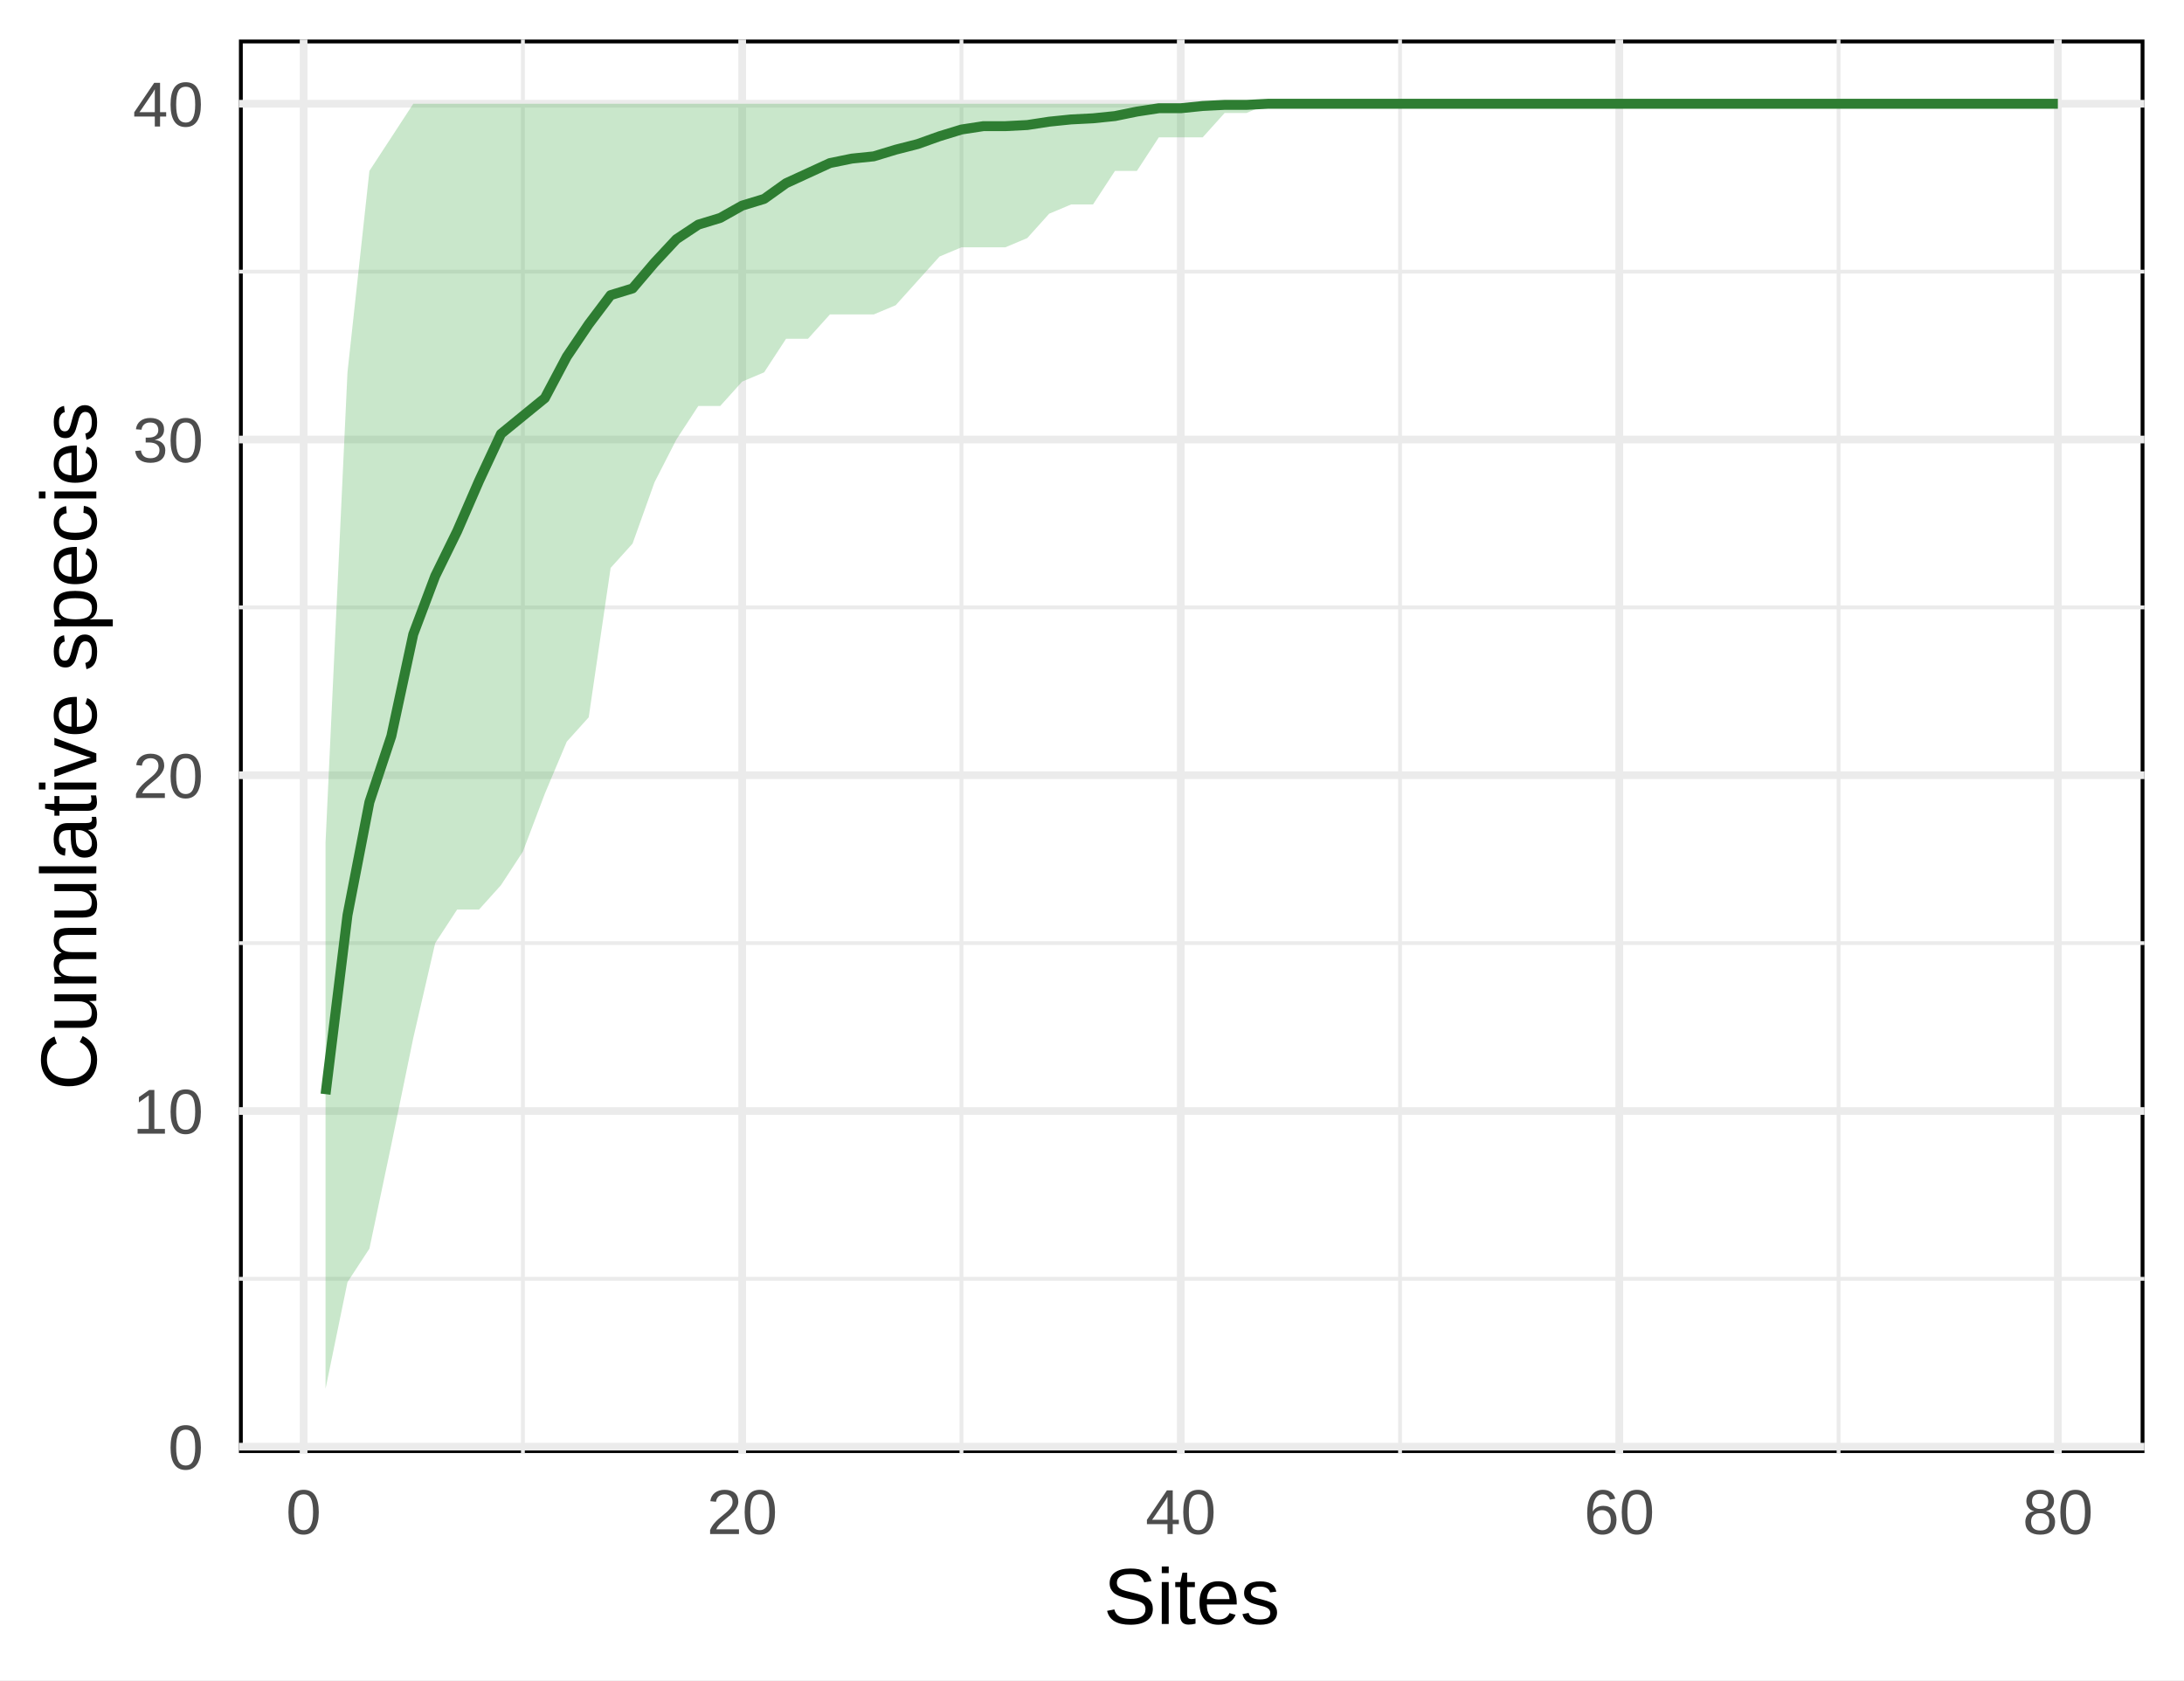
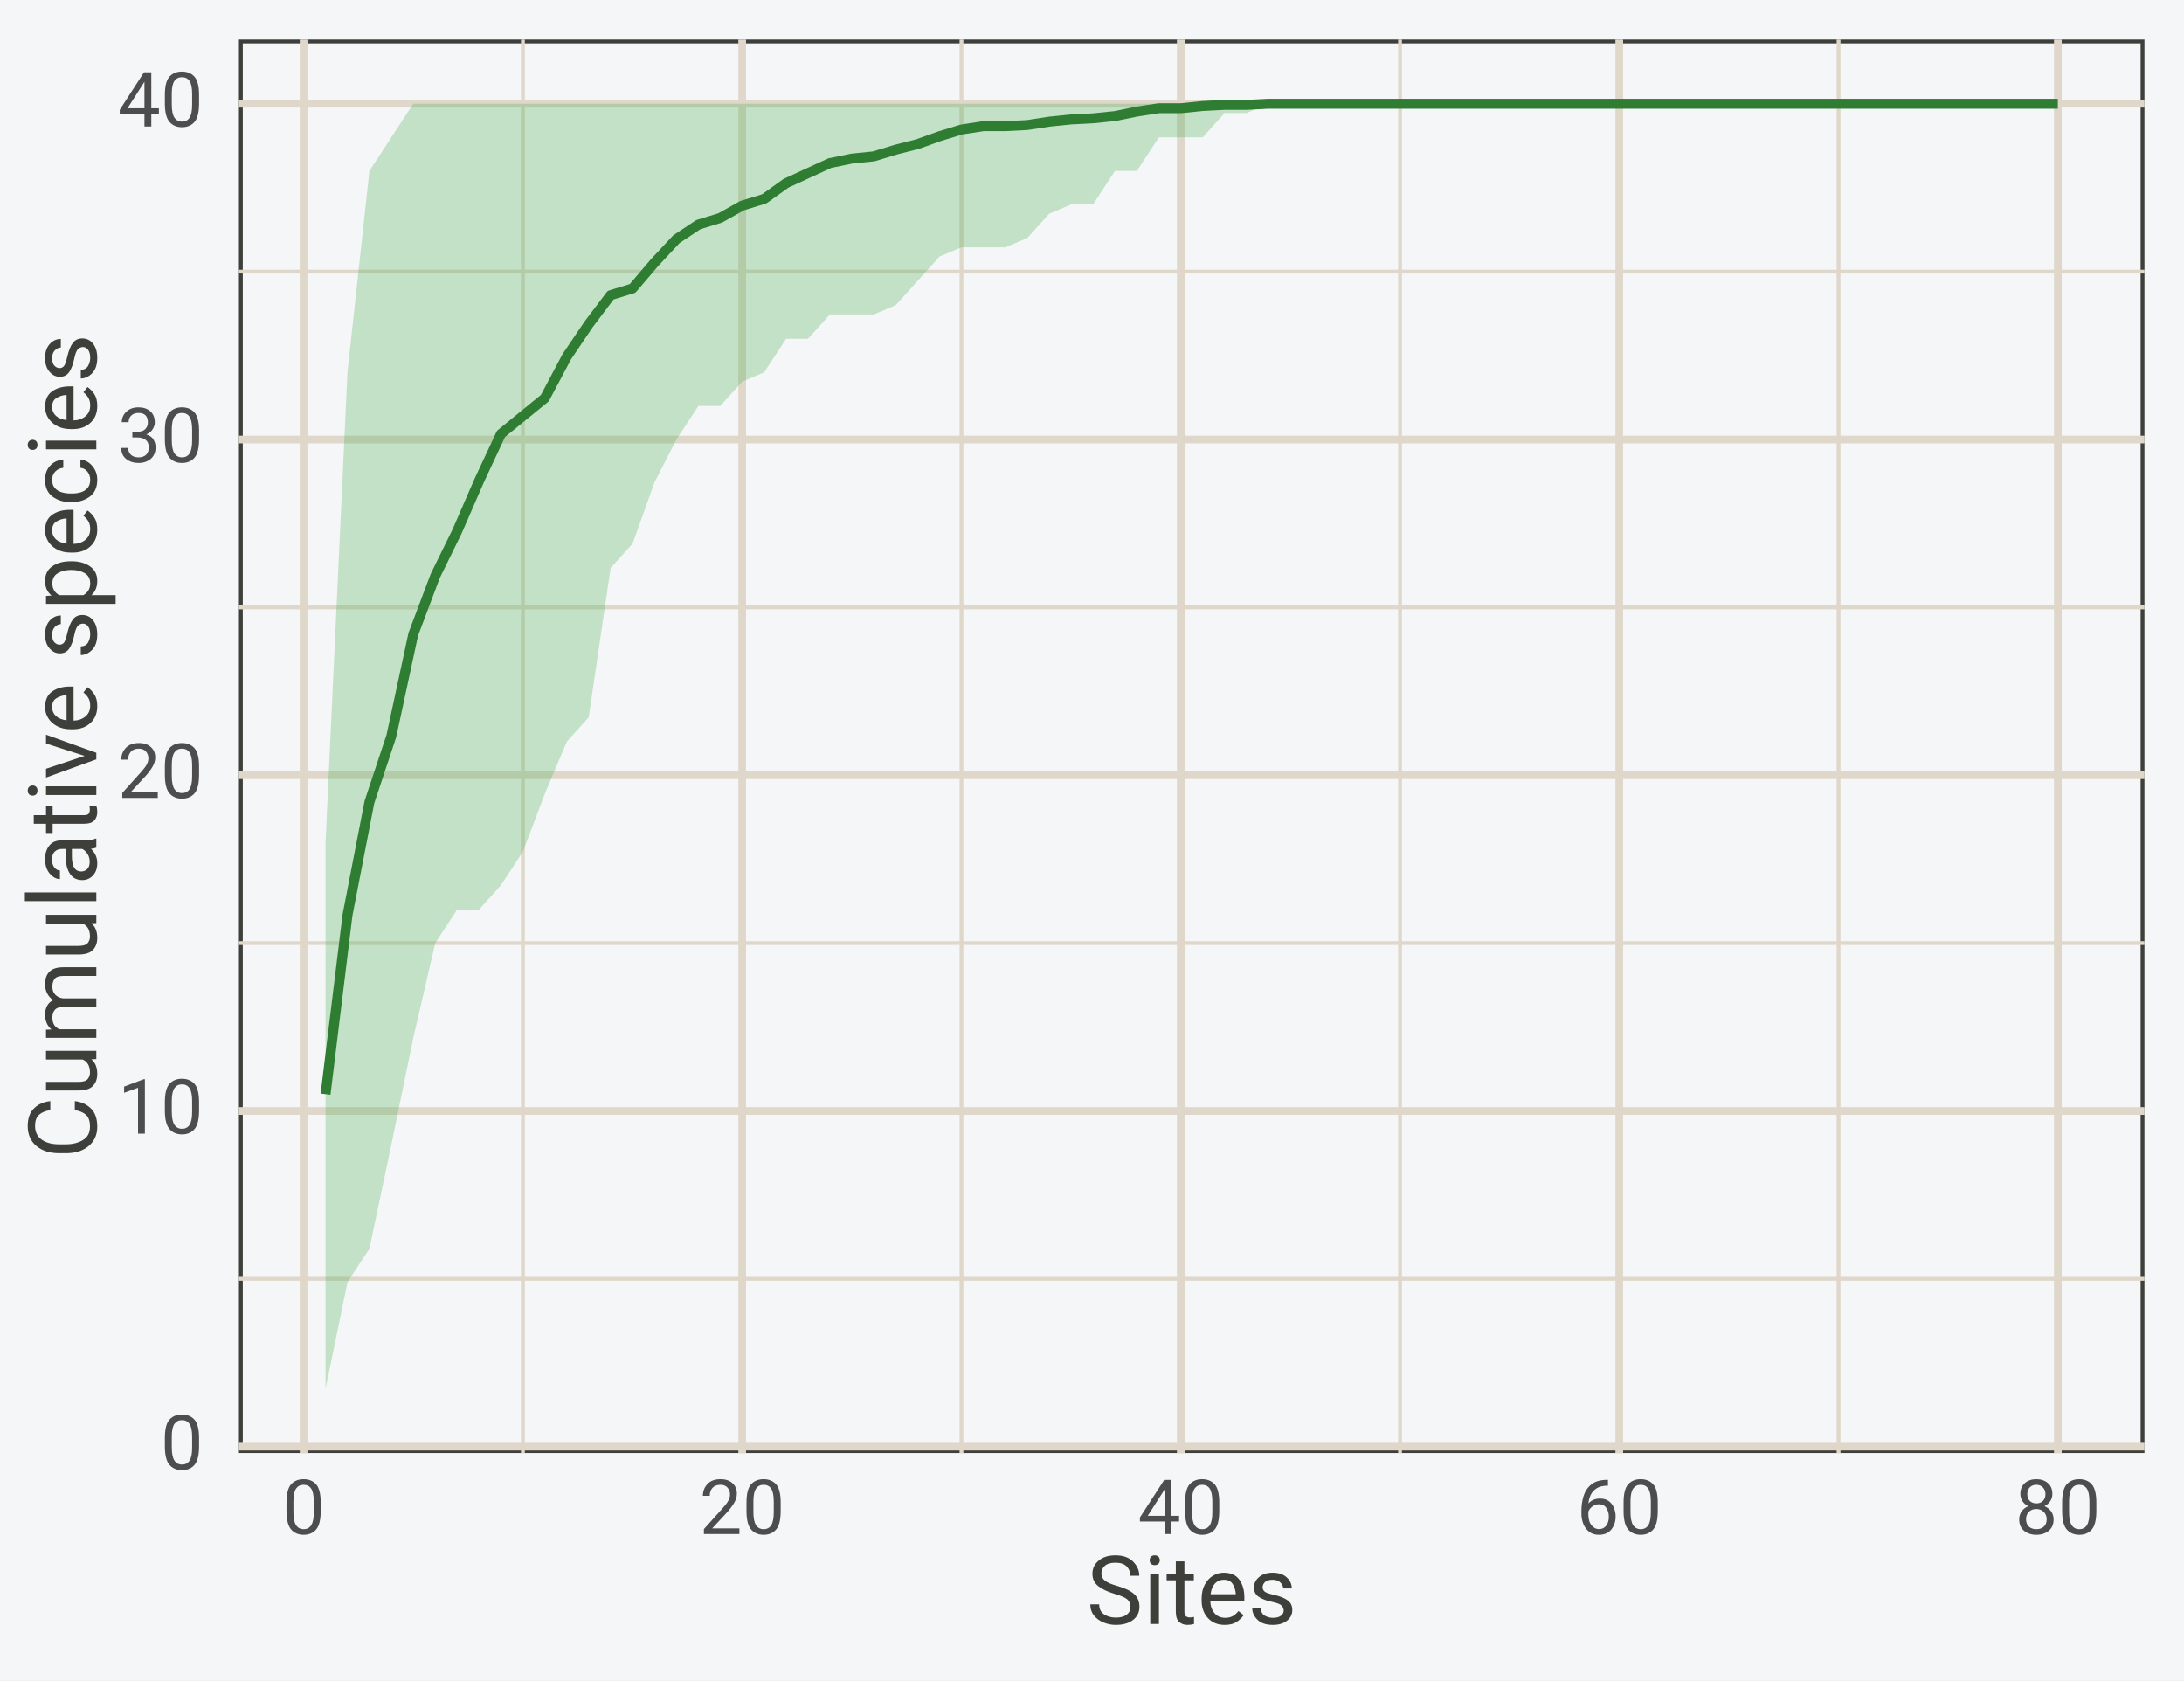
<svg xmlns="http://www.w3.org/2000/svg" width="468.00pt" height="360.00pt" viewBox="0 0 468.00 360.00">
  <g class="svglite">
    <defs>
      <style type="text/css">
-     .svglite line, .svglite polyline, .svglite polygon, .svglite path, .svglite rect, .svglite circle {
+     /* theme-aware-processed */
+     .svglite line, .svglite polyline, .svglite polygon, .svglite path, .svglite circle {
      fill: none;
-       stroke: #000000;
+       stroke: #3E3F3A;
+       stroke-linecap: round;
+       stroke-linejoin: round;
+       stroke-miterlimit: 10.00;
+     }
+     .svglite &gt; g &gt; rect {
+       fill: none;
+       stroke: #3E3F3A;
      stroke-linecap: round;
      stroke-linejoin: round;
      stroke-miterlimit: 10.00;
    }
    .svglite text {
      white-space: pre;
+       fill: #3E3F3A;
    }
    .svglite g.glyphgroup path {
      fill: inherit;
      stroke: none;
    }
  </style>
    </defs>
-     <rect width="100%" height="100%" style="stroke: none; fill: #FFFFFF;" />
+     <rect class="svg-bg" width="100%" height="100%" style="stroke: none; fill: #F5F6F8;" />
    <defs>
      <clipPath id="cpMC4wMHw0NjguMDB8MC4wMHwzNjAuMDA=">
        <rect x="0.00" y="0.00" width="468.00" height="360.00" />
      </clipPath>
    </defs>
    <g clip-path="url(#cpMC4wMHw0NjguMDB8MC4wMHwzNjAuMDA=)">
-       <rect x="0.00" y="0.00" width="468.00" height="360.00" style="stroke-width: 1.65; stroke: none;" />
-     </g>
+       <rect x="0.00" y="0.00" width="468.00" height="360.00" style="stroke-width: 1.65; stroke: none;" /> fill: #F5F6F8;' /&gt;
+ </g>
    <defs>
      <clipPath id="cpNTEuMjB8NDU5LjUzfDguNDd8MzExLjMz">
        <rect x="51.20" y="8.47" width="408.33" height="302.86" />
      </clipPath>
    </defs>
    <g clip-path="url(#cpNTEuMjB8NDU5LjUzfDguNDd8MzExLjMz)">
      <rect x="51.20" y="8.47" width="408.33" height="302.86" style="stroke-width: 1.65;" />
-       <polyline points="51.20,274.00 459.53,274.00 " style="stroke-width: 0.82; stroke: #EBEBEB; stroke-linecap: butt;" />
-       <polyline points="51.20,202.07 459.53,202.07 " style="stroke-width: 0.82; stroke: #EBEBEB; stroke-linecap: butt;" />
-       <polyline points="51.20,130.14 459.53,130.14 " style="stroke-width: 0.82; stroke: #EBEBEB; stroke-linecap: butt;" />
-       <polyline points="51.20,58.20 459.53,58.20 " style="stroke-width: 0.82; stroke: #EBEBEB; stroke-linecap: butt;" />
-       <polyline points="112.05,311.33 112.05,8.47 " style="stroke-width: 0.82; stroke: #EBEBEB; stroke-linecap: butt;" />
-       <polyline points="206.03,311.33 206.03,8.47 " style="stroke-width: 0.82; stroke: #EBEBEB; stroke-linecap: butt;" />
-       <polyline points="300.01,311.33 300.01,8.47 " style="stroke-width: 0.82; stroke: #EBEBEB; stroke-linecap: butt;" />
-       <polyline points="393.98,311.33 393.98,8.47 " style="stroke-width: 0.82; stroke: #EBEBEB; stroke-linecap: butt;" />
-       <polyline points="51.20,309.97 459.53,309.97 " style="stroke-width: 1.65; stroke: #EBEBEB; stroke-linecap: butt;" />
-       <polyline points="51.20,238.04 459.53,238.04 " style="stroke-width: 1.65; stroke: #EBEBEB; stroke-linecap: butt;" />
-       <polyline points="51.20,166.10 459.53,166.10 " style="stroke-width: 1.65; stroke: #EBEBEB; stroke-linecap: butt;" />
-       <polyline points="51.20,94.17 459.53,94.17 " style="stroke-width: 1.65; stroke: #EBEBEB; stroke-linecap: butt;" />
-       <polyline points="51.20,22.23 459.53,22.23 " style="stroke-width: 1.65; stroke: #EBEBEB; stroke-linecap: butt;" />
-       <polyline points="65.06,311.33 65.06,8.47 " style="stroke-width: 1.65; stroke: #EBEBEB; stroke-linecap: butt;" />
-       <polyline points="159.04,311.33 159.04,8.47 " style="stroke-width: 1.65; stroke: #EBEBEB; stroke-linecap: butt;" />
-       <polyline points="253.02,311.33 253.02,8.47 " style="stroke-width: 1.65; stroke: #EBEBEB; stroke-linecap: butt;" />
-       <polyline points="346.99,311.33 346.99,8.47 " style="stroke-width: 1.65; stroke: #EBEBEB; stroke-linecap: butt;" />
-       <polyline points="440.97,311.33 440.97,8.47 " style="stroke-width: 1.65; stroke: #EBEBEB; stroke-linecap: butt;" />
+       <polyline points="51.20,274.00 459.53,274.00 " style="stroke-width: 0.82; stroke: #DFD7CA; stroke-linecap: butt;" />
+       <polyline points="51.20,202.07 459.53,202.07 " style="stroke-width: 0.82; stroke: #DFD7CA; stroke-linecap: butt;" />
+       <polyline points="51.20,130.14 459.53,130.14 " style="stroke-width: 0.82; stroke: #DFD7CA; stroke-linecap: butt;" />
+       <polyline points="51.20,58.20 459.53,58.20 " style="stroke-width: 0.82; stroke: #DFD7CA; stroke-linecap: butt;" />
+       <polyline points="112.05,311.33 112.05,8.47 " style="stroke-width: 0.82; stroke: #DFD7CA; stroke-linecap: butt;" />
+       <polyline points="206.03,311.33 206.03,8.47 " style="stroke-width: 0.82; stroke: #DFD7CA; stroke-linecap: butt;" />
+       <polyline points="300.01,311.33 300.01,8.47 " style="stroke-width: 0.82; stroke: #DFD7CA; stroke-linecap: butt;" />
+       <polyline points="393.98,311.33 393.98,8.47 " style="stroke-width: 0.82; stroke: #DFD7CA; stroke-linecap: butt;" />
+       <polyline points="51.20,309.97 459.53,309.97 " style="stroke-width: 1.65; stroke: #DFD7CA; stroke-linecap: butt;" />
+       <polyline points="51.20,238.04 459.53,238.04 " style="stroke-width: 1.65; stroke: #DFD7CA; stroke-linecap: butt;" />
+       <polyline points="51.20,166.10 459.53,166.10 " style="stroke-width: 1.65; stroke: #DFD7CA; stroke-linecap: butt;" />
+       <polyline points="51.20,94.17 459.53,94.17 " style="stroke-width: 1.65; stroke: #DFD7CA; stroke-linecap: butt;" />
+       <polyline points="51.20,22.23 459.53,22.23 " style="stroke-width: 1.65; stroke: #DFD7CA; stroke-linecap: butt;" />
+       <polyline points="65.06,311.33 65.06,8.47 " style="stroke-width: 1.65; stroke: #DFD7CA; stroke-linecap: butt;" />
+       <polyline points="159.04,311.33 159.04,8.47 " style="stroke-width: 1.65; stroke: #DFD7CA; stroke-linecap: butt;" />
+       <polyline points="253.02,311.33 253.02,8.47 " style="stroke-width: 1.65; stroke: #DFD7CA; stroke-linecap: butt;" />
+       <polyline points="346.99,311.33 346.99,8.47 " style="stroke-width: 1.65; stroke: #DFD7CA; stroke-linecap: butt;" />
+       <polyline points="440.97,311.33 440.97,8.47 " style="stroke-width: 1.65; stroke: #DFD7CA; stroke-linecap: butt;" />
      <polygon points="69.76,180.49 74.46,79.78 79.16,36.62 83.86,29.43 88.56,22.23 93.26,22.23 97.96,22.23 102.65,22.23 107.35,22.23 112.05,22.23 116.75,22.23 121.45,22.23 126.15,22.23 130.85,22.23 135.55,22.23 140.25,22.23 144.94,22.23 149.64,22.23 154.34,22.23 159.04,22.23 163.74,22.23 168.44,22.23 173.14,22.23 177.84,22.23 182.54,22.23 187.23,22.23 191.93,22.23 196.63,22.23 201.33,22.23 206.03,22.23 210.73,22.23 215.43,22.23 220.13,22.23 224.82,22.23 229.52,22.23 234.22,22.23 238.92,22.23 243.62,22.23 248.32,22.23 253.02,22.23 257.72,22.23 262.42,22.23 267.11,22.23 271.81,22.23 276.51,22.23 281.21,22.23 285.91,22.23 290.61,22.23 295.31,22.23 300.01,22.23 304.70,22.23 309.40,22.23 314.10,22.23 318.80,22.23 323.50,22.23 328.20,22.23 332.90,22.23 337.60,22.23 342.30,22.23 346.99,22.23 351.69,22.23 356.39,22.23 361.09,22.23 365.79,22.23 370.49,22.23 375.19,22.23 379.89,22.23 384.59,22.23 389.28,22.23 393.98,22.23 398.68,22.23 403.38,22.23 408.08,22.23 412.78,22.23 417.48,22.23 422.18,22.23 426.87,22.23 431.57,22.23 436.27,22.23 440.97,22.23 440.97,22.23 436.27,22.23 431.57,22.23 426.87,22.23 422.18,22.23 417.48,22.23 412.78,22.23 408.08,22.23 403.38,22.23 398.68,22.23 393.98,22.23 389.28,22.23 384.59,22.23 379.89,22.23 375.19,22.23 370.49,22.23 365.79,22.23 361.09,22.23 356.39,22.23 351.69,22.23 346.99,22.23 342.30,22.23 337.60,22.23 332.90,22.23 328.20,22.23 323.50,22.23 318.80,22.23 314.10,22.23 309.40,22.23 304.70,22.23 300.01,22.23 295.31,22.23 290.61,22.23 285.91,22.23 281.21,22.23 276.51,22.23 271.81,22.23 267.11,24.21 262.42,24.21 257.72,29.43 253.02,29.43 248.32,29.43 243.62,36.62 238.92,36.62 234.22,43.81 229.52,43.81 224.82,45.79 220.13,51.01 215.43,52.99 210.73,52.99 206.03,52.99 201.33,54.96 196.63,60.18 191.93,65.40 187.23,67.37 182.54,67.37 177.84,67.37 173.14,72.59 168.44,72.59 163.74,79.78 159.04,81.76 154.34,86.98 149.64,86.98 144.94,94.17 140.25,103.34 135.55,116.47 130.85,121.68 126.15,153.69 121.45,158.91 116.75,170.06 112.05,182.47 107.35,189.66 102.65,194.88 97.96,194.88 93.26,202.07 88.56,222.39 83.86,245.23 79.16,267.53 74.46,274.72 69.76,297.56 " style="stroke-width: 0.00; stroke: none; stroke-linecap: butt; fill: #4CAF50; fill-opacity: 0.30;" />
      <polyline points="69.76,180.49 74.46,79.78 79.16,36.62 83.86,29.43 88.56,22.23 93.26,22.23 97.96,22.23 102.65,22.23 107.35,22.23 112.05,22.23 116.75,22.23 121.45,22.23 126.15,22.23 130.85,22.23 135.55,22.23 140.25,22.23 144.94,22.23 149.64,22.23 154.34,22.23 159.04,22.23 163.74,22.23 168.44,22.23 173.14,22.23 177.84,22.23 182.54,22.23 187.23,22.23 191.93,22.23 196.63,22.23 201.33,22.23 206.03,22.23 210.73,22.23 215.43,22.23 220.13,22.23 224.82,22.23 229.52,22.23 234.22,22.23 238.92,22.23 243.62,22.23 248.32,22.23 253.02,22.23 257.72,22.23 262.42,22.23 267.11,22.23 271.81,22.23 276.51,22.23 281.21,22.23 285.91,22.23 290.61,22.23 295.31,22.23 300.01,22.23 304.70,22.23 309.40,22.23 314.10,22.23 318.80,22.23 323.50,22.23 328.20,22.23 332.90,22.23 337.60,22.23 342.30,22.23 346.99,22.23 351.69,22.23 356.39,22.23 361.09,22.23 365.79,22.23 370.49,22.23 375.19,22.23 379.89,22.23 384.59,22.23 389.28,22.23 393.98,22.23 398.68,22.23 403.38,22.23 408.08,22.23 412.78,22.23 417.48,22.23 422.18,22.23 426.87,22.23 431.57,22.23 436.27,22.23 440.97,22.23 " style="stroke-width: 1.65; stroke: none; stroke-linecap: butt;" />
      <polyline points="440.97,22.23 436.27,22.23 431.57,22.23 426.87,22.23 422.18,22.23 417.48,22.23 412.78,22.23 408.08,22.23 403.38,22.23 398.68,22.23 393.98,22.23 389.28,22.23 384.59,22.23 379.89,22.23 375.19,22.23 370.49,22.23 365.79,22.23 361.09,22.23 356.39,22.23 351.69,22.23 346.99,22.23 342.30,22.23 337.60,22.23 332.90,22.23 328.20,22.23 323.50,22.23 318.80,22.23 314.10,22.23 309.40,22.23 304.70,22.23 300.01,22.23 295.31,22.23 290.61,22.23 285.91,22.23 281.21,22.23 276.51,22.23 271.81,22.23 267.11,24.21 262.42,24.21 257.72,29.43 253.02,29.43 248.32,29.43 243.62,36.62 238.92,36.62 234.22,43.81 229.52,43.81 224.82,45.79 220.13,51.01 215.43,52.99 210.73,52.99 206.03,52.99 201.33,54.96 196.63,60.18 191.93,65.40 187.23,67.37 182.54,67.37 177.84,67.37 173.14,72.59 168.44,72.59 163.74,79.78 159.04,81.76 154.34,86.98 149.64,86.98 144.94,94.17 140.25,103.34 135.55,116.47 130.85,121.68 126.15,153.69 121.45,158.91 116.75,170.06 112.05,182.47 107.35,189.66 102.65,194.88 97.96,194.88 93.26,202.07 88.56,222.39 83.86,245.23 79.16,267.53 74.46,274.72 69.76,297.56 " style="stroke-width: 1.65; stroke: none; stroke-linecap: butt;" />
      <polyline points="69.76,234.44 74.46,196.08 79.16,171.86 83.86,157.71 88.56,135.89 93.26,123.42 97.96,113.83 102.65,103.04 107.35,92.97 112.05,89.13 116.75,85.30 121.45,76.43 126.15,69.47 130.85,63.24 135.55,61.80 140.25,56.28 144.94,51.25 149.64,48.13 154.34,46.69 159.04,44.05 163.74,42.62 168.44,39.26 173.14,37.10 177.84,34.94 182.54,33.98 187.23,33.50 191.93,32.07 196.63,30.87 201.33,29.19 206.03,27.75 210.73,27.03 215.43,27.03 220.13,26.79 224.82,26.07 229.52,25.59 234.22,25.35 238.92,24.87 243.62,23.91 248.32,23.19 253.02,23.19 257.72,22.71 262.42,22.47 267.11,22.47 271.81,22.23 276.51,22.23 281.21,22.23 285.91,22.23 290.61,22.23 295.31,22.23 300.01,22.23 304.70,22.23 309.40,22.23 314.10,22.23 318.80,22.23 323.50,22.23 328.20,22.23 332.90,22.23 337.60,22.23 342.30,22.23 346.99,22.23 351.69,22.23 356.39,22.23 361.09,22.23 365.79,22.23 370.49,22.23 375.19,22.23 379.89,22.23 384.59,22.23 389.28,22.23 393.98,22.23 398.68,22.23 403.38,22.23 408.08,22.23 412.78,22.23 417.48,22.23 422.18,22.23 426.87,22.23 431.57,22.23 436.27,22.23 440.97,22.23 " style="stroke-width: 2.13; stroke: #2E7D32; stroke-linecap: butt;" />
    </g>
    <g clip-path="url(#cpMC4wMHw0NjguMDB8MC4wMHwzNjAuMDA=)">
-       <text x="43.58" y="314.84" text-anchor="end" style="font-size: 13.60px;fill: #4D4D4D; font-family: &quot;Arial&quot;;" textLength="7.56px" lengthAdjust="spacingAndGlyphs">0</text>
-       <text x="43.58" y="242.90" text-anchor="end" style="font-size: 13.60px;fill: #4D4D4D; font-family: &quot;Arial&quot;;" textLength="15.12px" lengthAdjust="spacingAndGlyphs">10</text>
-       <text x="43.58" y="170.97" text-anchor="end" style="font-size: 13.60px;fill: #4D4D4D; font-family: &quot;Arial&quot;;" textLength="15.12px" lengthAdjust="spacingAndGlyphs">20</text>
-       <text x="43.58" y="99.04" text-anchor="end" style="font-size: 13.60px;fill: #4D4D4D; font-family: &quot;Arial&quot;;" textLength="15.12px" lengthAdjust="spacingAndGlyphs">30</text>
-       <text x="43.58" y="27.10" text-anchor="end" style="font-size: 13.60px;fill: #4D4D4D; font-family: &quot;Arial&quot;;" textLength="15.12px" lengthAdjust="spacingAndGlyphs">40</text>
-       <text x="65.06" y="328.69" text-anchor="middle" style="font-size: 13.60px;fill: #4D4D4D; font-family: &quot;Arial&quot;;" textLength="7.56px" lengthAdjust="spacingAndGlyphs">0</text>
-       <text x="159.04" y="328.69" text-anchor="middle" style="font-size: 13.60px;fill: #4D4D4D; font-family: &quot;Arial&quot;;" textLength="15.12px" lengthAdjust="spacingAndGlyphs">20</text>
-       <text x="253.02" y="328.69" text-anchor="middle" style="font-size: 13.60px;fill: #4D4D4D; font-family: &quot;Arial&quot;;" textLength="15.12px" lengthAdjust="spacingAndGlyphs">40</text>
-       <text x="346.99" y="328.69" text-anchor="middle" style="font-size: 13.60px;fill: #4D4D4D; font-family: &quot;Arial&quot;;" textLength="15.12px" lengthAdjust="spacingAndGlyphs">60</text>
-       <text x="440.97" y="328.69" text-anchor="middle" style="font-size: 13.60px;fill: #4D4D4D; font-family: &quot;Arial&quot;;" textLength="15.12px" lengthAdjust="spacingAndGlyphs">80</text>
-       <text x="255.37" y="347.95" text-anchor="middle" style="font-size: 17.00px; font-family: &quot;Arial&quot;;" textLength="37.80px" lengthAdjust="spacingAndGlyphs">Sites</text>
-       <text transform="translate(20.64,159.90) rotate(-90)" text-anchor="middle" style="font-size: 17.00px; font-family: &quot;Arial&quot;;" textLength="147.39px" lengthAdjust="spacingAndGlyphs">Cumulative species</text>
+       <text x="43.58" y="314.84" text-anchor="end" style="font-size: 1.36em;fill: #4D4D4D; font-family: &quot;Roboto&quot;, -apple-system, BlinkMacSystemFont, &quot;Segoe UI&quot;, system-ui, sans-serif;">0</text>
+       <text x="43.58" y="242.90" text-anchor="end" style="font-size: 1.36em;fill: #4D4D4D; font-family: &quot;Roboto&quot;, -apple-system, BlinkMacSystemFont, &quot;Segoe UI&quot;, system-ui, sans-serif;">10</text>
+       <text x="43.58" y="170.97" text-anchor="end" style="font-size: 1.36em;fill: #4D4D4D; font-family: &quot;Roboto&quot;, -apple-system, BlinkMacSystemFont, &quot;Segoe UI&quot;, system-ui, sans-serif;">20</text>
+       <text x="43.58" y="99.04" text-anchor="end" style="font-size: 1.36em;fill: #4D4D4D; font-family: &quot;Roboto&quot;, -apple-system, BlinkMacSystemFont, &quot;Segoe UI&quot;, system-ui, sans-serif;">30</text>
+       <text x="43.58" y="27.10" text-anchor="end" style="font-size: 1.36em;fill: #4D4D4D; font-family: &quot;Roboto&quot;, -apple-system, BlinkMacSystemFont, &quot;Segoe UI&quot;, system-ui, sans-serif;">40</text>
+       <text x="65.06" y="328.69" text-anchor="middle" style="font-size: 1.36em;fill: #4D4D4D; font-family: &quot;Roboto&quot;, -apple-system, BlinkMacSystemFont, &quot;Segoe UI&quot;, system-ui, sans-serif;">0</text>
+       <text x="159.04" y="328.69" text-anchor="middle" style="font-size: 1.36em;fill: #4D4D4D; font-family: &quot;Roboto&quot;, -apple-system, BlinkMacSystemFont, &quot;Segoe UI&quot;, system-ui, sans-serif;">20</text>
+       <text x="253.02" y="328.69" text-anchor="middle" style="font-size: 1.36em;fill: #4D4D4D; font-family: &quot;Roboto&quot;, -apple-system, BlinkMacSystemFont, &quot;Segoe UI&quot;, system-ui, sans-serif;">40</text>
+       <text x="346.99" y="328.69" text-anchor="middle" style="font-size: 1.36em;fill: #4D4D4D; font-family: &quot;Roboto&quot;, -apple-system, BlinkMacSystemFont, &quot;Segoe UI&quot;, system-ui, sans-serif;">60</text>
+       <text x="440.97" y="328.69" text-anchor="middle" style="font-size: 1.36em;fill: #4D4D4D; font-family: &quot;Roboto&quot;, -apple-system, BlinkMacSystemFont, &quot;Segoe UI&quot;, system-ui, sans-serif;">80</text>
+       <text x="255.37" y="347.95" text-anchor="middle" style="font-size: 1.7em; font-family: &quot;Roboto&quot;, -apple-system, BlinkMacSystemFont, &quot;Segoe UI&quot;, system-ui, sans-serif;">Sites</text>
+       <text transform="translate(20.64,159.90) rotate(-90)" text-anchor="middle" style="font-size: 1.7em; font-family: &quot;Roboto&quot;, -apple-system, BlinkMacSystemFont, &quot;Segoe UI&quot;, system-ui, sans-serif;">Cumulative species</text>
    </g>
  </g>
</svg>
